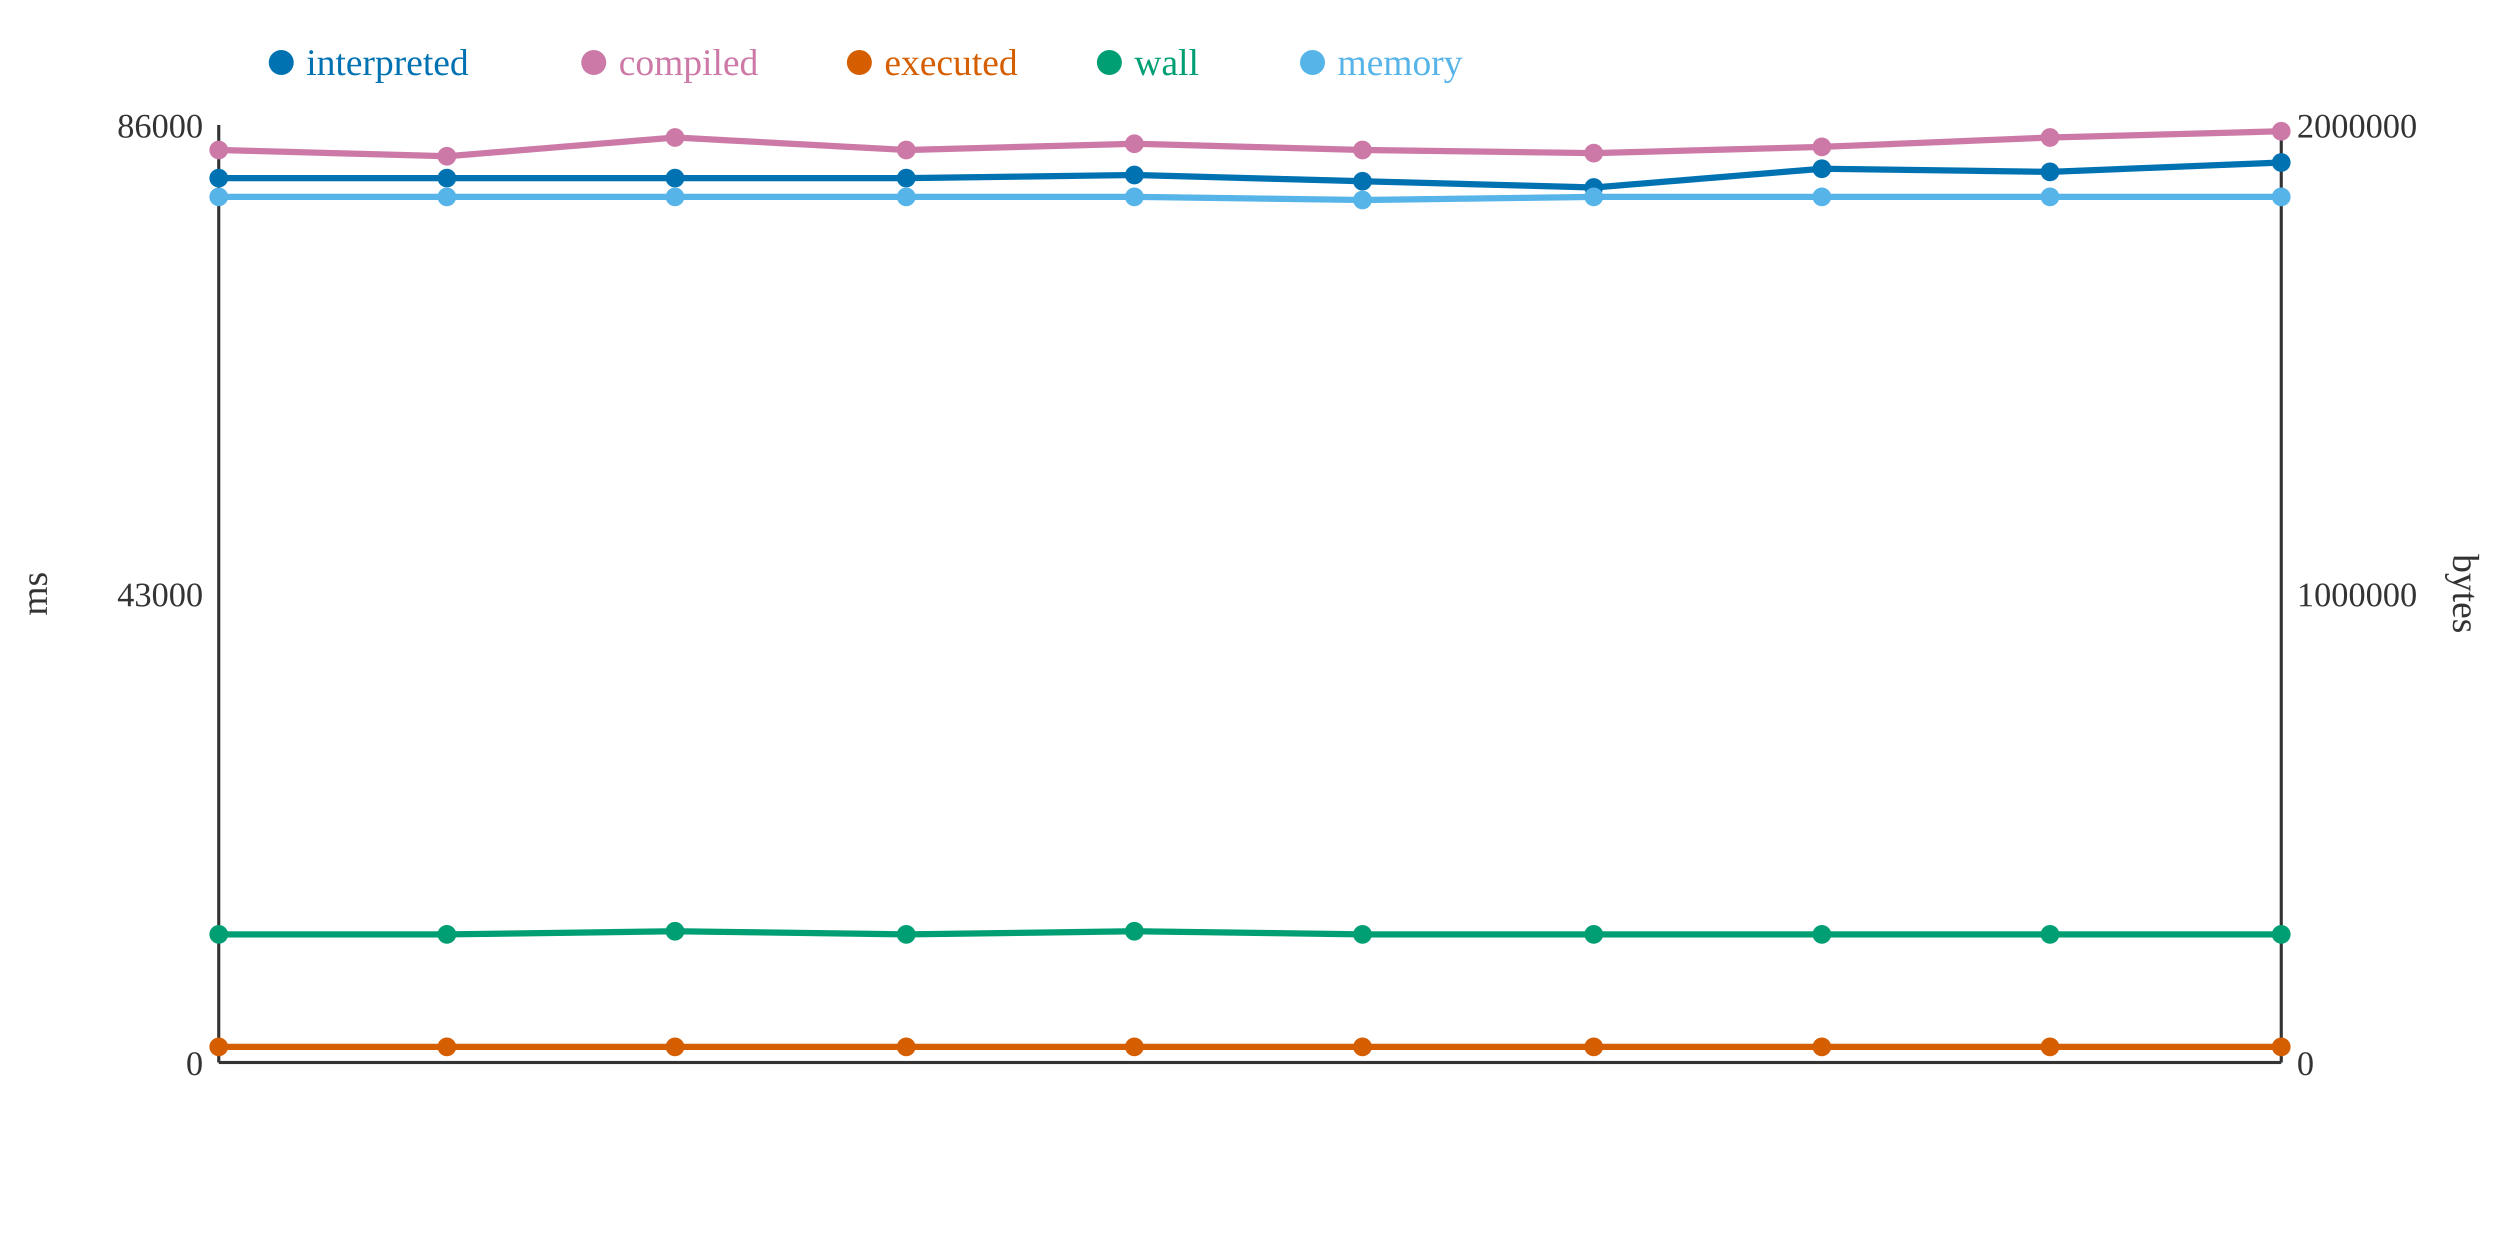
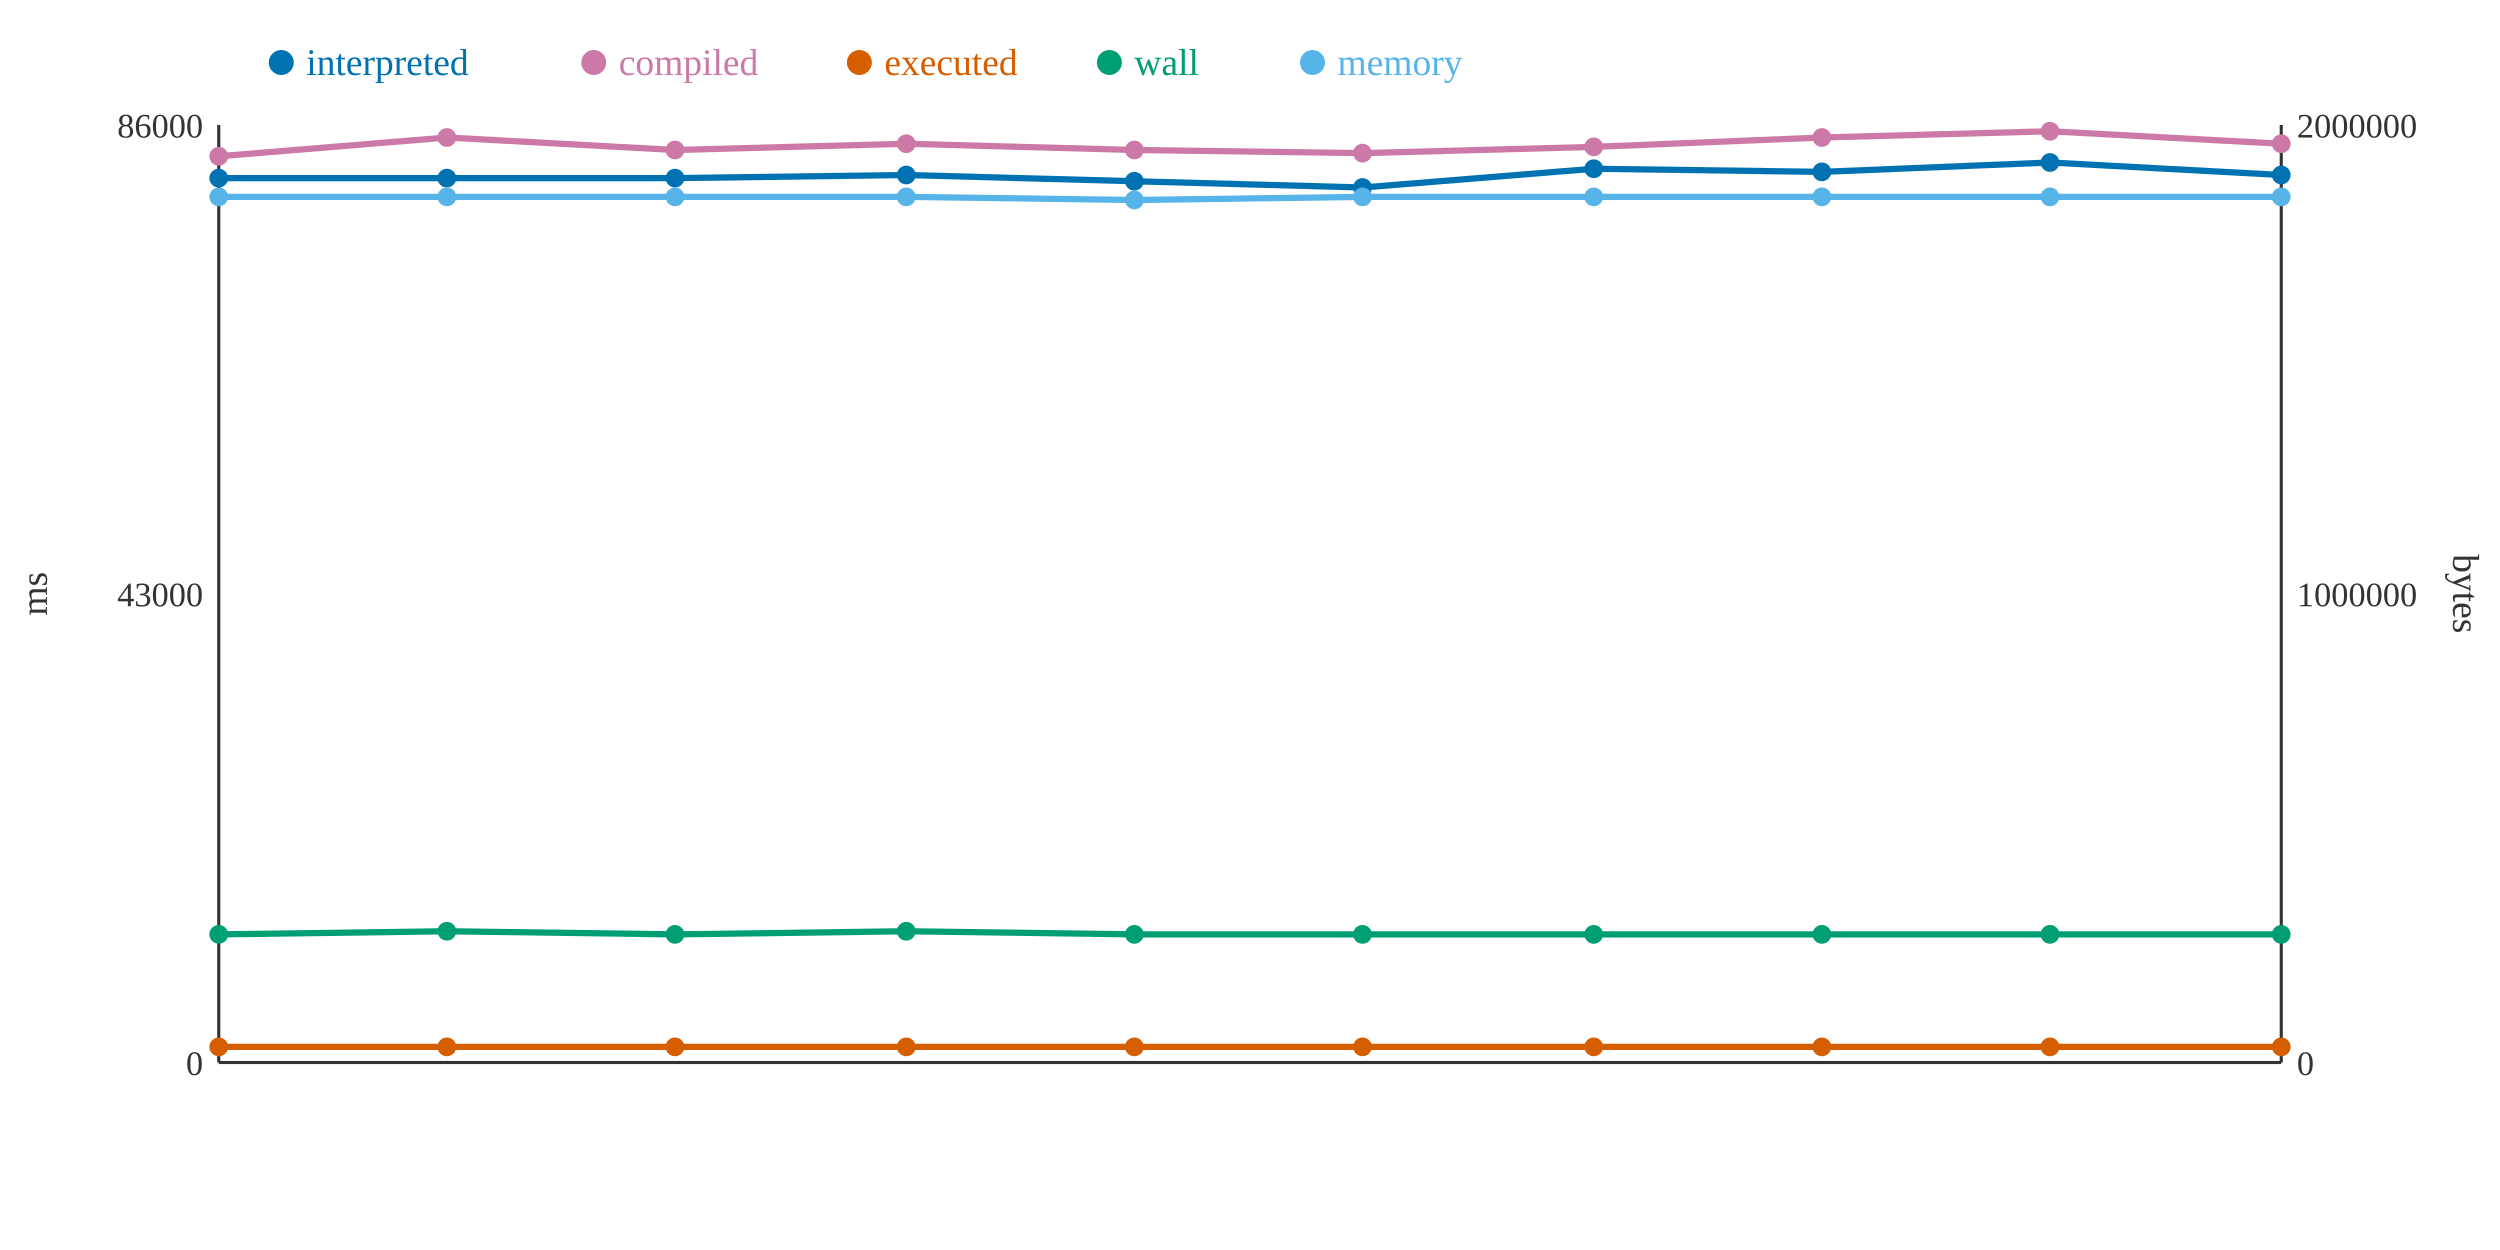
<svg xmlns="http://www.w3.org/2000/svg" width="800" height="400">
  <rect width="800" height="400" fill="white" />
  <line x1="70" y1="40" x2="70" y2="340" stroke="#333" stroke-width="1" />
  <line x1="70" y1="340" x2="730" y2="340" stroke="#333" stroke-width="1" />
  <line x1="730" y1="40" x2="730" y2="340" stroke="#333" stroke-width="1" />
  <text x="65" y="344" text-anchor="end" font-size="11" fill="#333">0</text>
  <text x="65" y="194" text-anchor="end" font-size="11" fill="#333">43000</text>
  <text x="65" y="44" text-anchor="end" font-size="11" fill="#333">86000</text>
  <text x="15" y="190" text-anchor="middle" font-size="12" fill="#333" transform="rotate(-90 15 190)">ms</text>
  <text x="735" y="344" text-anchor="start" font-size="11" fill="#333">0</text>
  <text x="735" y="194" text-anchor="start" font-size="11" fill="#333">1000000</text>
  <text x="735" y="44" text-anchor="start" font-size="11" fill="#333">2000000</text>
  <text x="785" y="190" text-anchor="middle" font-size="12" fill="#333" transform="rotate(90 785 190)">bytes</text>
-   <polyline points="70,57 143,57 216,57 290,57 363,56 436,58 510,60 583,54 656,55 730,52" fill="none" stroke="#0072B2" stroke-width="2" />
-   <polyline points="70,48 143,50 216,44 290,48 363,46 436,48 510,49 583,47 656,44 730,42" fill="none" stroke="#CC79A7" stroke-width="2" />
+   <polyline points="70,57 143,57 216,57 290,56 363,58 436,60 510,54 583,55 656,52 730,56" fill="none" stroke="#0072B2" stroke-width="2" />
+   <polyline points="70,50 143,44 216,48 290,46 363,48 436,49 510,47 583,44 656,42 730,46" fill="none" stroke="#CC79A7" stroke-width="2" />
  <polyline points="70,335 143,335 216,335 290,335 363,335 436,335 510,335 583,335 656,335 730,335" fill="none" stroke="#D55E00" stroke-width="2" />
-   <polyline points="70,299 143,299 216,298 290,299 363,298 436,299 510,299 583,299 656,299 730,299" fill="none" stroke="#009E73" stroke-width="2" />
-   <polyline points="70,63 143,63 216,63 290,63 363,63 436,64 510,63 583,63 656,63 730,63" fill="none" stroke="#56B4E9" stroke-width="2" />
+   <polyline points="70,299 143,298 216,299 290,298 363,299 436,299 510,299 583,299 656,299 730,299" fill="none" stroke="#009E73" stroke-width="2" />
+   <polyline points="70,63 143,63 216,63 290,63 363,64 436,63 510,63 583,63 656,63 730,63" fill="none" stroke="#56B4E9" stroke-width="2" />
  <circle cx="70" cy="57" r="3" fill="#0072B2" />
-   <circle cx="70" cy="48" r="3" fill="#CC79A7" />
+   <circle cx="70" cy="50" r="3" fill="#CC79A7" />
  <circle cx="70" cy="335" r="3" fill="#D55E00" />
  <circle cx="70" cy="299" r="3" fill="#009E73" />
  <circle cx="70" cy="63" r="3" fill="#56B4E9" />
  <circle cx="143" cy="57" r="3" fill="#0072B2" />
-   <circle cx="143" cy="50" r="3" fill="#CC79A7" />
+   <circle cx="143" cy="44" r="3" fill="#CC79A7" />
  <circle cx="143" cy="335" r="3" fill="#D55E00" />
-   <circle cx="143" cy="299" r="3" fill="#009E73" />
+   <circle cx="143" cy="298" r="3" fill="#009E73" />
  <circle cx="143" cy="63" r="3" fill="#56B4E9" />
  <circle cx="216" cy="57" r="3" fill="#0072B2" />
-   <circle cx="216" cy="44" r="3" fill="#CC79A7" />
+   <circle cx="216" cy="48" r="3" fill="#CC79A7" />
  <circle cx="216" cy="335" r="3" fill="#D55E00" />
-   <circle cx="216" cy="298" r="3" fill="#009E73" />
+   <circle cx="216" cy="299" r="3" fill="#009E73" />
  <circle cx="216" cy="63" r="3" fill="#56B4E9" />
-   <circle cx="290" cy="57" r="3" fill="#0072B2" />
-   <circle cx="290" cy="48" r="3" fill="#CC79A7" />
+   <circle cx="290" cy="56" r="3" fill="#0072B2" />
+   <circle cx="290" cy="46" r="3" fill="#CC79A7" />
  <circle cx="290" cy="335" r="3" fill="#D55E00" />
-   <circle cx="290" cy="299" r="3" fill="#009E73" />
+   <circle cx="290" cy="298" r="3" fill="#009E73" />
  <circle cx="290" cy="63" r="3" fill="#56B4E9" />
-   <circle cx="363" cy="56" r="3" fill="#0072B2" />
-   <circle cx="363" cy="46" r="3" fill="#CC79A7" />
+   <circle cx="363" cy="58" r="3" fill="#0072B2" />
+   <circle cx="363" cy="48" r="3" fill="#CC79A7" />
  <circle cx="363" cy="335" r="3" fill="#D55E00" />
-   <circle cx="363" cy="298" r="3" fill="#009E73" />
-   <circle cx="363" cy="63" r="3" fill="#56B4E9" />
-   <circle cx="436" cy="58" r="3" fill="#0072B2" />
-   <circle cx="436" cy="48" r="3" fill="#CC79A7" />
+   <circle cx="363" cy="299" r="3" fill="#009E73" />
+   <circle cx="363" cy="64" r="3" fill="#56B4E9" />
+   <circle cx="436" cy="60" r="3" fill="#0072B2" />
+   <circle cx="436" cy="49" r="3" fill="#CC79A7" />
  <circle cx="436" cy="335" r="3" fill="#D55E00" />
  <circle cx="436" cy="299" r="3" fill="#009E73" />
-   <circle cx="436" cy="64" r="3" fill="#56B4E9" />
-   <circle cx="510" cy="60" r="3" fill="#0072B2" />
-   <circle cx="510" cy="49" r="3" fill="#CC79A7" />
+   <circle cx="436" cy="63" r="3" fill="#56B4E9" />
+   <circle cx="510" cy="54" r="3" fill="#0072B2" />
+   <circle cx="510" cy="47" r="3" fill="#CC79A7" />
  <circle cx="510" cy="335" r="3" fill="#D55E00" />
  <circle cx="510" cy="299" r="3" fill="#009E73" />
  <circle cx="510" cy="63" r="3" fill="#56B4E9" />
-   <circle cx="583" cy="54" r="3" fill="#0072B2" />
-   <circle cx="583" cy="47" r="3" fill="#CC79A7" />
+   <circle cx="583" cy="55" r="3" fill="#0072B2" />
+   <circle cx="583" cy="44" r="3" fill="#CC79A7" />
  <circle cx="583" cy="335" r="3" fill="#D55E00" />
  <circle cx="583" cy="299" r="3" fill="#009E73" />
  <circle cx="583" cy="63" r="3" fill="#56B4E9" />
-   <circle cx="656" cy="55" r="3" fill="#0072B2" />
-   <circle cx="656" cy="44" r="3" fill="#CC79A7" />
+   <circle cx="656" cy="52" r="3" fill="#0072B2" />
+   <circle cx="656" cy="42" r="3" fill="#CC79A7" />
  <circle cx="656" cy="335" r="3" fill="#D55E00" />
  <circle cx="656" cy="299" r="3" fill="#009E73" />
  <circle cx="656" cy="63" r="3" fill="#56B4E9" />
-   <circle cx="730" cy="52" r="3" fill="#0072B2" />
-   <circle cx="730" cy="42" r="3" fill="#CC79A7" />
+   <circle cx="730" cy="56" r="3" fill="#0072B2" />
+   <circle cx="730" cy="46" r="3" fill="#CC79A7" />
  <circle cx="730" cy="335" r="3" fill="#D55E00" />
  <circle cx="730" cy="299" r="3" fill="#009E73" />
  <circle cx="730" cy="63" r="3" fill="#56B4E9" />
  <circle cx="90" cy="20" r="4" fill="#0072B2" />
  <text x="98" y="24" text-anchor="start" font-size="12" fill="#0072B2">interpreted</text>
  <circle cx="190" cy="20" r="4" fill="#CC79A7" />
  <text x="198" y="24" text-anchor="start" font-size="12" fill="#CC79A7">compiled</text>
  <circle cx="275" cy="20" r="4" fill="#D55E00" />
  <text x="283" y="24" text-anchor="start" font-size="12" fill="#D55E00">executed</text>
  <circle cx="355" cy="20" r="4" fill="#009E73" />
  <text x="363" y="24" text-anchor="start" font-size="12" fill="#009E73">wall</text>
  <circle cx="420" cy="20" r="4" fill="#56B4E9" />
  <text x="428" y="24" text-anchor="start" font-size="12" fill="#56B4E9">memory</text>
</svg>
